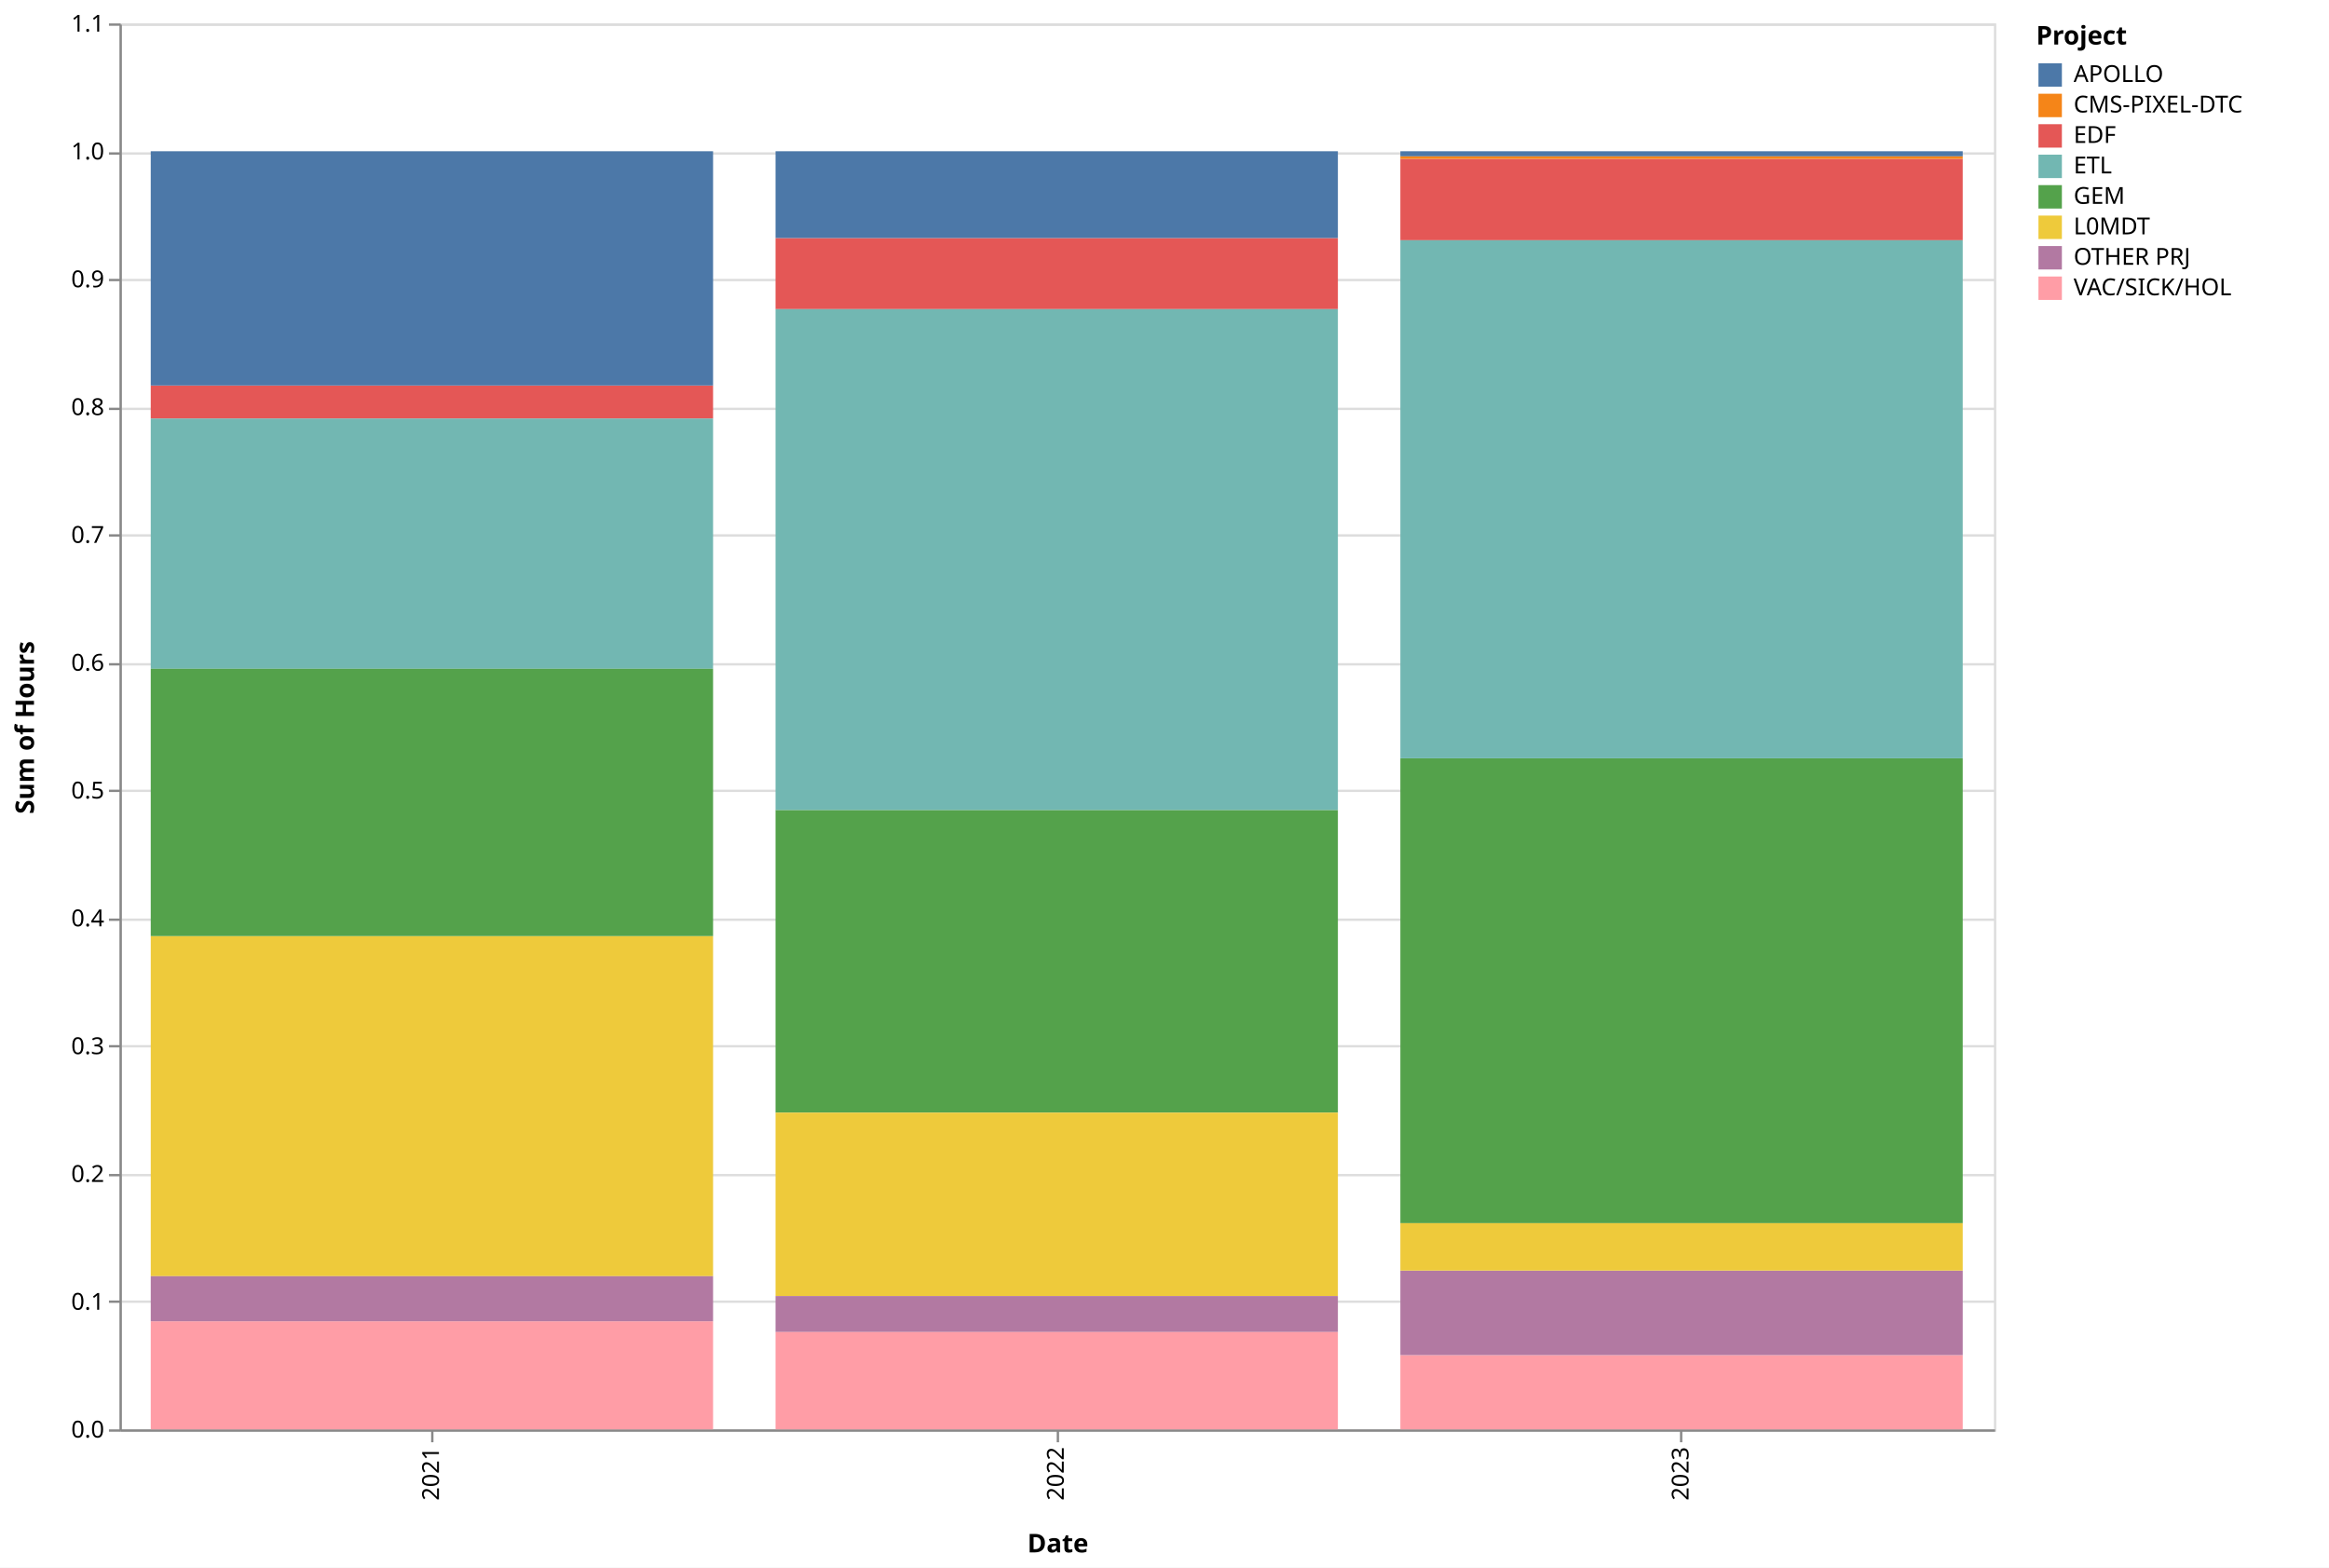
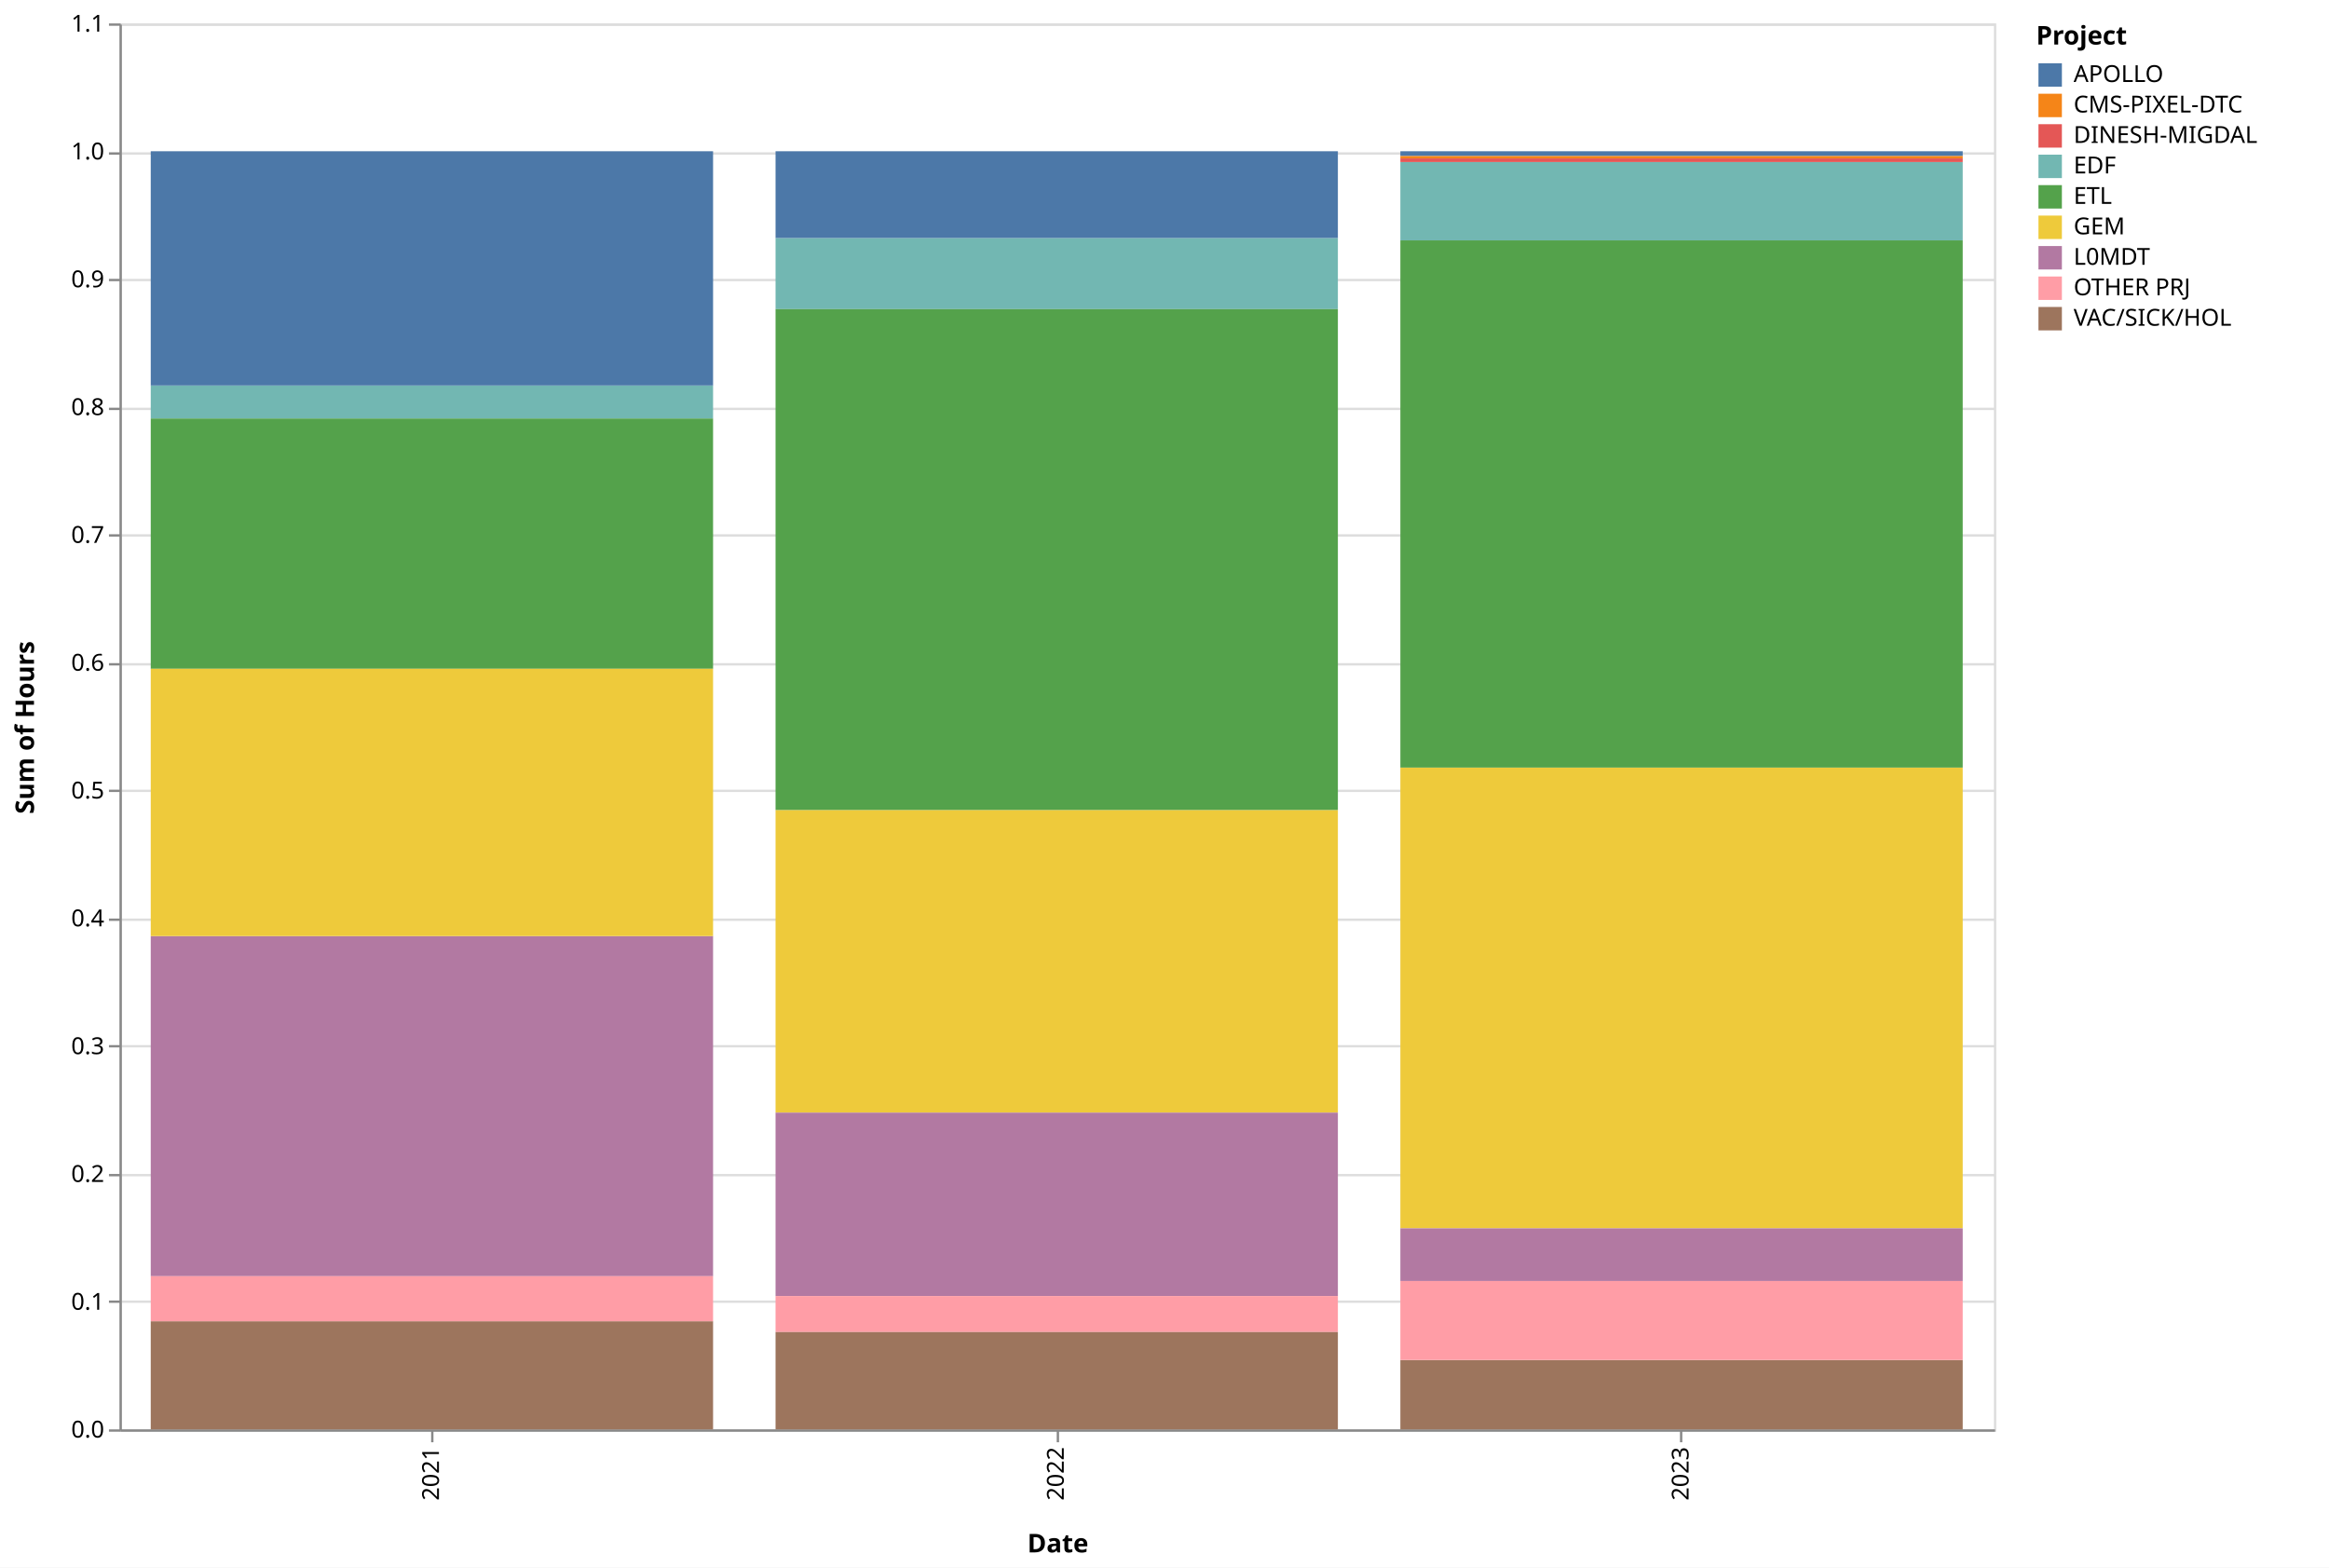
<svg xmlns="http://www.w3.org/2000/svg" class="marks" width="994" height="669" viewBox="0 0 994 669" version="1.1">
  <rect width="994" height="669" style="fill: white;" />
  <g transform="translate(51,10)">
    <g class="mark-group role-frame root">
      <g transform="translate(0,0)">
        <path class="background" d="M0.5,0.5h800v600h-800Z" style="fill: none; stroke: #ddd;" />
        <g>
          <g class="mark-group role-axis">
            <g transform="translate(0.5,0.5)">
              <path class="background" d="M0,0h0v0h0Z" style="pointer-events: none; fill: none;" />
              <g>
                <g class="mark-rule role-axis-grid" style="pointer-events: none;">
                  <line transform="translate(0,600)" x2="800" y2="0" style="fill: none; stroke: #ddd; stroke-width: 1; opacity: 1;" />
                  <line transform="translate(0,545)" x2="800" y2="0" style="fill: none; stroke: #ddd; stroke-width: 1; opacity: 1;" />
                  <line transform="translate(0,491)" x2="800" y2="0" style="fill: none; stroke: #ddd; stroke-width: 1; opacity: 1;" />
                  <line transform="translate(0,436)" x2="800" y2="0" style="fill: none; stroke: #ddd; stroke-width: 1; opacity: 1;" />
                  <line transform="translate(0,382)" x2="800" y2="0" style="fill: none; stroke: #ddd; stroke-width: 1; opacity: 1;" />
                  <line transform="translate(0,327)" x2="800" y2="0" style="fill: none; stroke: #ddd; stroke-width: 1; opacity: 1;" />
                  <line transform="translate(0,273)" x2="800" y2="0" style="fill: none; stroke: #ddd; stroke-width: 1; opacity: 1;" />
                  <line transform="translate(0,218)" x2="800" y2="0" style="fill: none; stroke: #ddd; stroke-width: 1; opacity: 1;" />
                  <line transform="translate(0,164)" x2="800" y2="0" style="fill: none; stroke: #ddd; stroke-width: 1; opacity: 1;" />
                  <line transform="translate(0,109)" x2="800" y2="0" style="fill: none; stroke: #ddd; stroke-width: 1; opacity: 1;" />
                  <line transform="translate(0,55)" x2="800" y2="0" style="fill: none; stroke: #ddd; stroke-width: 1; opacity: 1;" />
                  <line transform="translate(0,0)" x2="800" y2="0" style="fill: none; stroke: #ddd; stroke-width: 1; opacity: 1;" />
                </g>
              </g>
              <path class="foreground" d="" style="pointer-events: none; display: none; fill: none;" />
            </g>
          </g>
          <g class="mark-group role-axis">
            <g transform="translate(0.5,600.5)">
              <path class="background" d="M0,0h0v0h0Z" style="pointer-events: none; fill: none;" />
              <g>
                <g class="mark-rule role-axis-tick" style="pointer-events: none;">
                  <line transform="translate(133,0)" x2="0" y2="5" style="fill: none; stroke: #888; stroke-width: 1; opacity: 1;" />
                  <line transform="translate(400,0)" x2="0" y2="5" style="fill: none; stroke: #888; stroke-width: 1; opacity: 1;" />
                  <line transform="translate(666,0)" x2="0" y2="5" style="fill: none; stroke: #888; stroke-width: 1; opacity: 1;" />
                </g>
                <g class="mark-text role-axis-label" style="pointer-events: none;">
                  <text text-anchor="end" transform="translate(132.8333,7) rotate(270) translate(0,3)" style="font-family: sans-serif; font-size: 10px; fill: #000; opacity: 1;">2021</text>
                  <text text-anchor="end" transform="translate(399.5,7) rotate(270) translate(0,3)" style="font-family: sans-serif; font-size: 10px; fill: #000; opacity: 1;">2022</text>
                  <text text-anchor="end" transform="translate(666.1667,7) rotate(270) translate(0,3)" style="font-family: sans-serif; font-size: 10px; fill: #000; opacity: 1;">2023</text>
                </g>
                <g class="mark-rule role-axis-domain" style="pointer-events: none;">
                  <line transform="translate(0,0)" x2="800" y2="0" style="fill: none; stroke: #888; stroke-width: 1; opacity: 1;" />
                </g>
                <g class="mark-text role-axis-title" style="pointer-events: none;">
                  <text text-anchor="middle" transform="translate(400,52)" style="font-family: sans-serif; font-size: 11px; font-weight: bold; fill: #000; opacity: 1;">Date</text>
                </g>
              </g>
              <path class="foreground" d="" style="pointer-events: none; display: none; fill: none;" />
            </g>
          </g>
          <g class="mark-group role-axis">
            <g transform="translate(0.5,0.5)">
              <path class="background" d="M0,0h0v0h0Z" style="pointer-events: none; fill: none;" />
              <g>
                <g class="mark-rule role-axis-tick" style="pointer-events: none;">
                  <line transform="translate(0,600)" x2="-5" y2="0" style="fill: none; stroke: #888; stroke-width: 1; opacity: 1;" />
                  <line transform="translate(0,545)" x2="-5" y2="0" style="fill: none; stroke: #888; stroke-width: 1; opacity: 1;" />
                  <line transform="translate(0,491)" x2="-5" y2="0" style="fill: none; stroke: #888; stroke-width: 1; opacity: 1;" />
                  <line transform="translate(0,436)" x2="-5" y2="0" style="fill: none; stroke: #888; stroke-width: 1; opacity: 1;" />
                  <line transform="translate(0,382)" x2="-5" y2="0" style="fill: none; stroke: #888; stroke-width: 1; opacity: 1;" />
                  <line transform="translate(0,327)" x2="-5" y2="0" style="fill: none; stroke: #888; stroke-width: 1; opacity: 1;" />
                  <line transform="translate(0,273)" x2="-5" y2="0" style="fill: none; stroke: #888; stroke-width: 1; opacity: 1;" />
                  <line transform="translate(0,218)" x2="-5" y2="0" style="fill: none; stroke: #888; stroke-width: 1; opacity: 1;" />
                  <line transform="translate(0,164)" x2="-5" y2="0" style="fill: none; stroke: #888; stroke-width: 1; opacity: 1;" />
                  <line transform="translate(0,109)" x2="-5" y2="0" style="fill: none; stroke: #888; stroke-width: 1; opacity: 1;" />
                  <line transform="translate(0,55)" x2="-5" y2="0" style="fill: none; stroke: #888; stroke-width: 1; opacity: 1;" />
                  <line transform="translate(0,0)" x2="-5" y2="0" style="fill: none; stroke: #888; stroke-width: 1; opacity: 1;" />
                </g>
                <g class="mark-text role-axis-label" style="pointer-events: none;">
                  <text text-anchor="end" transform="translate(-7,603)" style="font-family: sans-serif; font-size: 10px; fill: #000; opacity: 1;">0.0</text>
                  <text text-anchor="end" transform="translate(-7,548.4545)" style="font-family: sans-serif; font-size: 10px; fill: #000; opacity: 1;">0.1</text>
                  <text text-anchor="end" transform="translate(-7,493.9091)" style="font-family: sans-serif; font-size: 10px; fill: #000; opacity: 1;">0.2</text>
                  <text text-anchor="end" transform="translate(-7,439.3636)" style="font-family: sans-serif; font-size: 10px; fill: #000; opacity: 1;">0.3</text>
                  <text text-anchor="end" transform="translate(-7,384.8182)" style="font-family: sans-serif; font-size: 10px; fill: #000; opacity: 1;">0.4</text>
                  <text text-anchor="end" transform="translate(-7,330.2727)" style="font-family: sans-serif; font-size: 10px; fill: #000; opacity: 1;">0.5</text>
                  <text text-anchor="end" transform="translate(-7,275.7273)" style="font-family: sans-serif; font-size: 10px; fill: #000; opacity: 1;">0.6</text>
                  <text text-anchor="end" transform="translate(-7,221.1818)" style="font-family: sans-serif; font-size: 10px; fill: #000; opacity: 1;">0.7</text>
                  <text text-anchor="end" transform="translate(-7,166.6364)" style="font-family: sans-serif; font-size: 10px; fill: #000; opacity: 1;">0.8</text>
                  <text text-anchor="end" transform="translate(-7,112.0909)" style="font-family: sans-serif; font-size: 10px; fill: #000; opacity: 1;">0.9</text>
                  <text text-anchor="end" transform="translate(-7,57.54545)" style="font-family: sans-serif; font-size: 10px; fill: #000; opacity: 1;">1.0</text>
                  <text text-anchor="end" transform="translate(-7,3)" style="font-family: sans-serif; font-size: 10px; fill: #000; opacity: 1;">1.1</text>
                </g>
                <g class="mark-rule role-axis-domain" style="pointer-events: none;">
                  <line transform="translate(0,600)" x2="0" y2="-600" style="fill: none; stroke: #888; stroke-width: 1; opacity: 1;" />
                </g>
                <g class="mark-text role-axis-title" style="pointer-events: none;">
                  <text text-anchor="middle" transform="translate(-35,300) rotate(-90) translate(0,-2)" style="font-family: sans-serif; font-size: 11px; font-weight: bold; fill: #000; opacity: 1;">Sum of Hours</text>
                </g>
              </g>
              <path class="foreground" d="" style="pointer-events: none; display: none; fill: none;" />
            </g>
          </g>
          <g class="mark-rect role-mark marks">
-             <path d="M13.333,154.52h240v14.099h-240Z" style="fill: #e45756;" />
+             <path d="M13.333,154.52h240v14.099h-240Z" style="fill: #72b7b2;" />
            <path d="M13.333,54.545h240v99.975h-240Z" style="fill: #4c78a8;" />
-             <path d="M13.333,168.619h240v106.784h-240Z" style="fill: #72b7b2;" />
-             <path d="M13.333,389.476h240v145.155h-240Z" style="fill: #eeca3b;" />
-             <path d="M13.333,275.403h240v114.074h-240Z" style="fill: #54a24b;" />
-             <path d="M13.333,553.858h240v46.142h-240Z" style="fill: #ff9da6;" />
-             <path d="M13.333,534.632h240v19.226h-240Z" style="fill: #b279a2;" />
-             <path d="M280,91.581h240v30.347h-240Z" style="fill: #e45756;" />
-             <path d="M280,335.658h240v129.176h-240Z" style="fill: #54a24b;" />
-             <path d="M280,464.834h240v78.264h-240Z" style="fill: #eeca3b;" />
-             <path d="M280,121.929h240v213.73h-240Z" style="fill: #72b7b2;" />
-             <path d="M280,543.099h240v15.373h-240Z" style="fill: #b279a2;" />
+             <path d="M13.333,168.619h240v106.784h-240Z" style="fill: #54a24b;" />
+             <path d="M13.333,389.476h240v145.155h-240Z" style="fill: #b279a2;" />
+             <path d="M13.333,275.403h240v114.074h-240Z" style="fill: #eeca3b;" />
+             <path d="M13.333,553.858h240v46.142h-240Z" style="fill: #9d755d;" />
+             <path d="M13.333,534.632h240v19.226h-240Z" style="fill: #ff9da6;" />
+             <path d="M280,91.581h240v30.347h-240Z" style="fill: #72b7b2;" />
+             <path d="M280,335.658h240v129.176h-240Z" style="fill: #eeca3b;" />
+             <path d="M280,464.834h240v78.264h-240Z" style="fill: #b279a2;" />
+             <path d="M280,121.929h240v213.73h-240Z" style="fill: #54a24b;" />
+             <path d="M280,543.099h240v15.373h-240Z" style="fill: #ff9da6;" />
            <path d="M280,54.545h240v37.036h-240Z" style="fill: #4c78a8;" />
-             <path d="M280,558.472h240v41.528h-240Z" style="fill: #ff9da6;" />
-             <path d="M546.667,568.3h240v31.7h-240Z" style="fill: #ff9da6;" />
-             <path d="M546.667,313.609h240v198.397h-240Z" style="fill: #54a24b;" />
-             <path d="M546.667,57.825h240v34.706h-240Z" style="fill: #e45756;" />
-             <path d="M546.667,92.531h240v221.079h-240Z" style="fill: #72b7b2;" />
-             <path d="M546.667,532.228h240v36.072h-240Z" style="fill: #b279a2;" />
-             <path d="M546.667,512.006h240v20.222h-240Z" style="fill: #eeca3b;" />
-             <path d="M546.667,54.545h240v2.186h-240Z" style="fill: #4c78a8;" />
-             <path d="M546.667,56.732h240v1.093h-240Z" style="fill: #f58518;" />
+             <path d="M280,558.472h240v41.528h-240Z" style="fill: #9d755d;" />
+             <path d="M546.667,570.378h240v29.622h-240Z" style="fill: #9d755d;" />
+             <path d="M546.667,317.569h240v196.629h-240Z" style="fill: #eeca3b;" />
+             <path d="M546.667,59.142h240v33.453h-240Z" style="fill: #72b7b2;" />
+             <path d="M546.667,92.594h240v224.974h-240Z" style="fill: #54a24b;" />
+             <path d="M546.667,536.67h240v33.708h-240Z" style="fill: #ff9da6;" />
+             <path d="M546.667,514.198h240v22.472h-240Z" style="fill: #b279a2;" />
+             <path d="M546.667,54.545h240v2.043h-240Z" style="fill: #4c78a8;" />
+             <path d="M546.667,56.588h240v1.021h-240Z" style="fill: #f58518;" />
+             <path d="M546.667,57.61h240v1.532h-240Z" style="fill: #e45756;" />
          </g>
          <g class="mark-group role-legend">
            <g transform="translate(818,0)">
-               <path class="background" d="M0,0h120v118h-120Z" style="pointer-events: none; fill: none;" />
+               <path class="background" d="M0,0h120v131h-120Z" style="pointer-events: none; fill: none;" />
              <g>
                <g class="mark-group role-legend-entry">
                  <g transform="translate(0,16)">
                    <path class="background" d="M0,0h0v0h0Z" style="pointer-events: none; fill: none;" />
                    <g>
                      <g class="mark-group role-scope">
                        <g transform="translate(0,0)">
                          <path class="background" d="M0,0h120v11h-120Z" style="pointer-events: none; fill: none; opacity: 1;" />
                          <g>
                            <g class="mark-symbol role-legend-symbol" style="pointer-events: none;">
                              <path transform="translate(6,6)" d="M-5,-5h10v10h-10Z" style="fill: #4c78a8; stroke-width: 1.5; opacity: 1;" />
                            </g>
                            <g class="mark-text role-legend-label" style="pointer-events: none;">
                              <text text-anchor="start" transform="translate(16,9)" style="font-family: sans-serif; font-size: 10px; fill: #000; opacity: 1;">APOLLO</text>
                            </g>
                          </g>
                          <path class="foreground" d="" style="pointer-events: none; display: none; fill: none;" />
                        </g>
                        <g transform="translate(0,13)">
                          <path class="background" d="M0,0h120v11h-120Z" style="pointer-events: none; fill: none; opacity: 1;" />
                          <g>
                            <g class="mark-symbol role-legend-symbol" style="pointer-events: none;">
                              <path transform="translate(6,6)" d="M-5,-5h10v10h-10Z" style="fill: #f58518; stroke-width: 1.5; opacity: 1;" />
                            </g>
                            <g class="mark-text role-legend-label" style="pointer-events: none;">
                              <text text-anchor="start" transform="translate(16,9)" style="font-family: sans-serif; font-size: 10px; fill: #000; opacity: 1;">CMS-PIXEL-DTC</text>
                            </g>
                          </g>
                          <path class="foreground" d="" style="pointer-events: none; display: none; fill: none;" />
                        </g>
                        <g transform="translate(0,26)">
                          <path class="background" d="M0,0h120v11h-120Z" style="pointer-events: none; fill: none; opacity: 1;" />
                          <g>
                            <g class="mark-symbol role-legend-symbol" style="pointer-events: none;">
                              <path transform="translate(6,6)" d="M-5,-5h10v10h-10Z" style="fill: #e45756; stroke-width: 1.5; opacity: 1;" />
                            </g>
                            <g class="mark-text role-legend-label" style="pointer-events: none;">
+                               <text text-anchor="start" transform="translate(16,9)" style="font-family: sans-serif; font-size: 10px; fill: #000; opacity: 1;">DINESH-MIGDAL</text>
+                             </g>
+                           </g>
+                           <path class="foreground" d="" style="pointer-events: none; display: none; fill: none;" />
+                         </g>
+                         <g transform="translate(0,39)">
+                           <path class="background" d="M0,0h120v11h-120Z" style="pointer-events: none; fill: none; opacity: 1;" />
+                           <g>
+                             <g class="mark-symbol role-legend-symbol" style="pointer-events: none;">
+                               <path transform="translate(6,6)" d="M-5,-5h10v10h-10Z" style="fill: #72b7b2; stroke-width: 1.5; opacity: 1;" />
+                             </g>
+                             <g class="mark-text role-legend-label" style="pointer-events: none;">
                              <text text-anchor="start" transform="translate(16,9)" style="font-family: sans-serif; font-size: 10px; fill: #000; opacity: 1;">EDF</text>
                            </g>
                          </g>
                          <path class="foreground" d="" style="pointer-events: none; display: none; fill: none;" />
                        </g>
-                         <g transform="translate(0,39)">
-                           <path class="background" d="M0,0h120v11h-120Z" style="pointer-events: none; fill: none; opacity: 1;" />
-                           <g>
-                             <g class="mark-symbol role-legend-symbol" style="pointer-events: none;">
-                               <path transform="translate(6,6)" d="M-5,-5h10v10h-10Z" style="fill: #72b7b2; stroke-width: 1.5; opacity: 1;" />
+                         <g transform="translate(0,52)">
+                           <path class="background" d="M0,0h120v11h-120Z" style="pointer-events: none; fill: none; opacity: 1;" />
+                           <g>
+                             <g class="mark-symbol role-legend-symbol" style="pointer-events: none;">
+                               <path transform="translate(6,6)" d="M-5,-5h10v10h-10Z" style="fill: #54a24b; stroke-width: 1.5; opacity: 1;" />
                            </g>
                            <g class="mark-text role-legend-label" style="pointer-events: none;">
                              <text text-anchor="start" transform="translate(16,9)" style="font-family: sans-serif; font-size: 10px; fill: #000; opacity: 1;">ETL</text>
                            </g>
                          </g>
                          <path class="foreground" d="" style="pointer-events: none; display: none; fill: none;" />
                        </g>
-                         <g transform="translate(0,52)">
-                           <path class="background" d="M0,0h120v11h-120Z" style="pointer-events: none; fill: none; opacity: 1;" />
-                           <g>
-                             <g class="mark-symbol role-legend-symbol" style="pointer-events: none;">
-                               <path transform="translate(6,6)" d="M-5,-5h10v10h-10Z" style="fill: #54a24b; stroke-width: 1.5; opacity: 1;" />
+                         <g transform="translate(0,65)">
+                           <path class="background" d="M0,0h120v11h-120Z" style="pointer-events: none; fill: none; opacity: 1;" />
+                           <g>
+                             <g class="mark-symbol role-legend-symbol" style="pointer-events: none;">
+                               <path transform="translate(6,6)" d="M-5,-5h10v10h-10Z" style="fill: #eeca3b; stroke-width: 1.5; opacity: 1;" />
                            </g>
                            <g class="mark-text role-legend-label" style="pointer-events: none;">
                              <text text-anchor="start" transform="translate(16,9)" style="font-family: sans-serif; font-size: 10px; fill: #000; opacity: 1;">GEM</text>
                            </g>
                          </g>
                          <path class="foreground" d="" style="pointer-events: none; display: none; fill: none;" />
                        </g>
-                         <g transform="translate(0,65)">
-                           <path class="background" d="M0,0h120v11h-120Z" style="pointer-events: none; fill: none; opacity: 1;" />
-                           <g>
-                             <g class="mark-symbol role-legend-symbol" style="pointer-events: none;">
-                               <path transform="translate(6,6)" d="M-5,-5h10v10h-10Z" style="fill: #eeca3b; stroke-width: 1.5; opacity: 1;" />
+                         <g transform="translate(0,78)">
+                           <path class="background" d="M0,0h120v11h-120Z" style="pointer-events: none; fill: none; opacity: 1;" />
+                           <g>
+                             <g class="mark-symbol role-legend-symbol" style="pointer-events: none;">
+                               <path transform="translate(6,6)" d="M-5,-5h10v10h-10Z" style="fill: #b279a2; stroke-width: 1.5; opacity: 1;" />
                            </g>
                            <g class="mark-text role-legend-label" style="pointer-events: none;">
                              <text text-anchor="start" transform="translate(16,9)" style="font-family: sans-serif; font-size: 10px; fill: #000; opacity: 1;">L0MDT</text>
                            </g>
                          </g>
                          <path class="foreground" d="" style="pointer-events: none; display: none; fill: none;" />
                        </g>
-                         <g transform="translate(0,78)">
-                           <path class="background" d="M0,0h120v11h-120Z" style="pointer-events: none; fill: none; opacity: 1;" />
-                           <g>
-                             <g class="mark-symbol role-legend-symbol" style="pointer-events: none;">
-                               <path transform="translate(6,6)" d="M-5,-5h10v10h-10Z" style="fill: #b279a2; stroke-width: 1.5; opacity: 1;" />
+                         <g transform="translate(0,91)">
+                           <path class="background" d="M0,0h120v11h-120Z" style="pointer-events: none; fill: none; opacity: 1;" />
+                           <g>
+                             <g class="mark-symbol role-legend-symbol" style="pointer-events: none;">
+                               <path transform="translate(6,6)" d="M-5,-5h10v10h-10Z" style="fill: #ff9da6; stroke-width: 1.5; opacity: 1;" />
                            </g>
                            <g class="mark-text role-legend-label" style="pointer-events: none;">
                              <text text-anchor="start" transform="translate(16,9)" style="font-family: sans-serif; font-size: 10px; fill: #000; opacity: 1;">OTHER PRJ</text>
                            </g>
                          </g>
                          <path class="foreground" d="" style="pointer-events: none; display: none; fill: none;" />
                        </g>
-                         <g transform="translate(0,91)">
-                           <path class="background" d="M0,0h120v11h-120Z" style="pointer-events: none; fill: none; opacity: 1;" />
-                           <g>
-                             <g class="mark-symbol role-legend-symbol" style="pointer-events: none;">
-                               <path transform="translate(6,6)" d="M-5,-5h10v10h-10Z" style="fill: #ff9da6; stroke-width: 1.5; opacity: 1;" />
+                         <g transform="translate(0,104)">
+                           <path class="background" d="M0,0h120v11h-120Z" style="pointer-events: none; fill: none; opacity: 1;" />
+                           <g>
+                             <g class="mark-symbol role-legend-symbol" style="pointer-events: none;">
+                               <path transform="translate(6,6)" d="M-5,-5h10v10h-10Z" style="fill: #9d755d; stroke-width: 1.5; opacity: 1;" />
                            </g>
                            <g class="mark-text role-legend-label" style="pointer-events: none;">
                              <text text-anchor="start" transform="translate(16,9)" style="font-family: sans-serif; font-size: 10px; fill: #000; opacity: 1;">VAC/SICK/HOL</text>
                            </g>
                          </g>
                          <path class="foreground" d="" style="pointer-events: none; display: none; fill: none;" />
                        </g>
                      </g>
                    </g>
                    <path class="foreground" d="" style="pointer-events: none; display: none; fill: none;" />
                  </g>
                </g>
                <g class="mark-text role-legend-title" style="pointer-events: none;">
                  <text text-anchor="start" transform="translate(0,9)" style="font-family: sans-serif; font-size: 11px; font-weight: bold; fill: #000; opacity: 1;">Project</text>
                </g>
              </g>
              <path class="foreground" d="" style="pointer-events: none; display: none; fill: none;" />
            </g>
          </g>
        </g>
        <path class="foreground" d="" style="display: none; fill: none;" />
      </g>
    </g>
  </g>
</svg>
